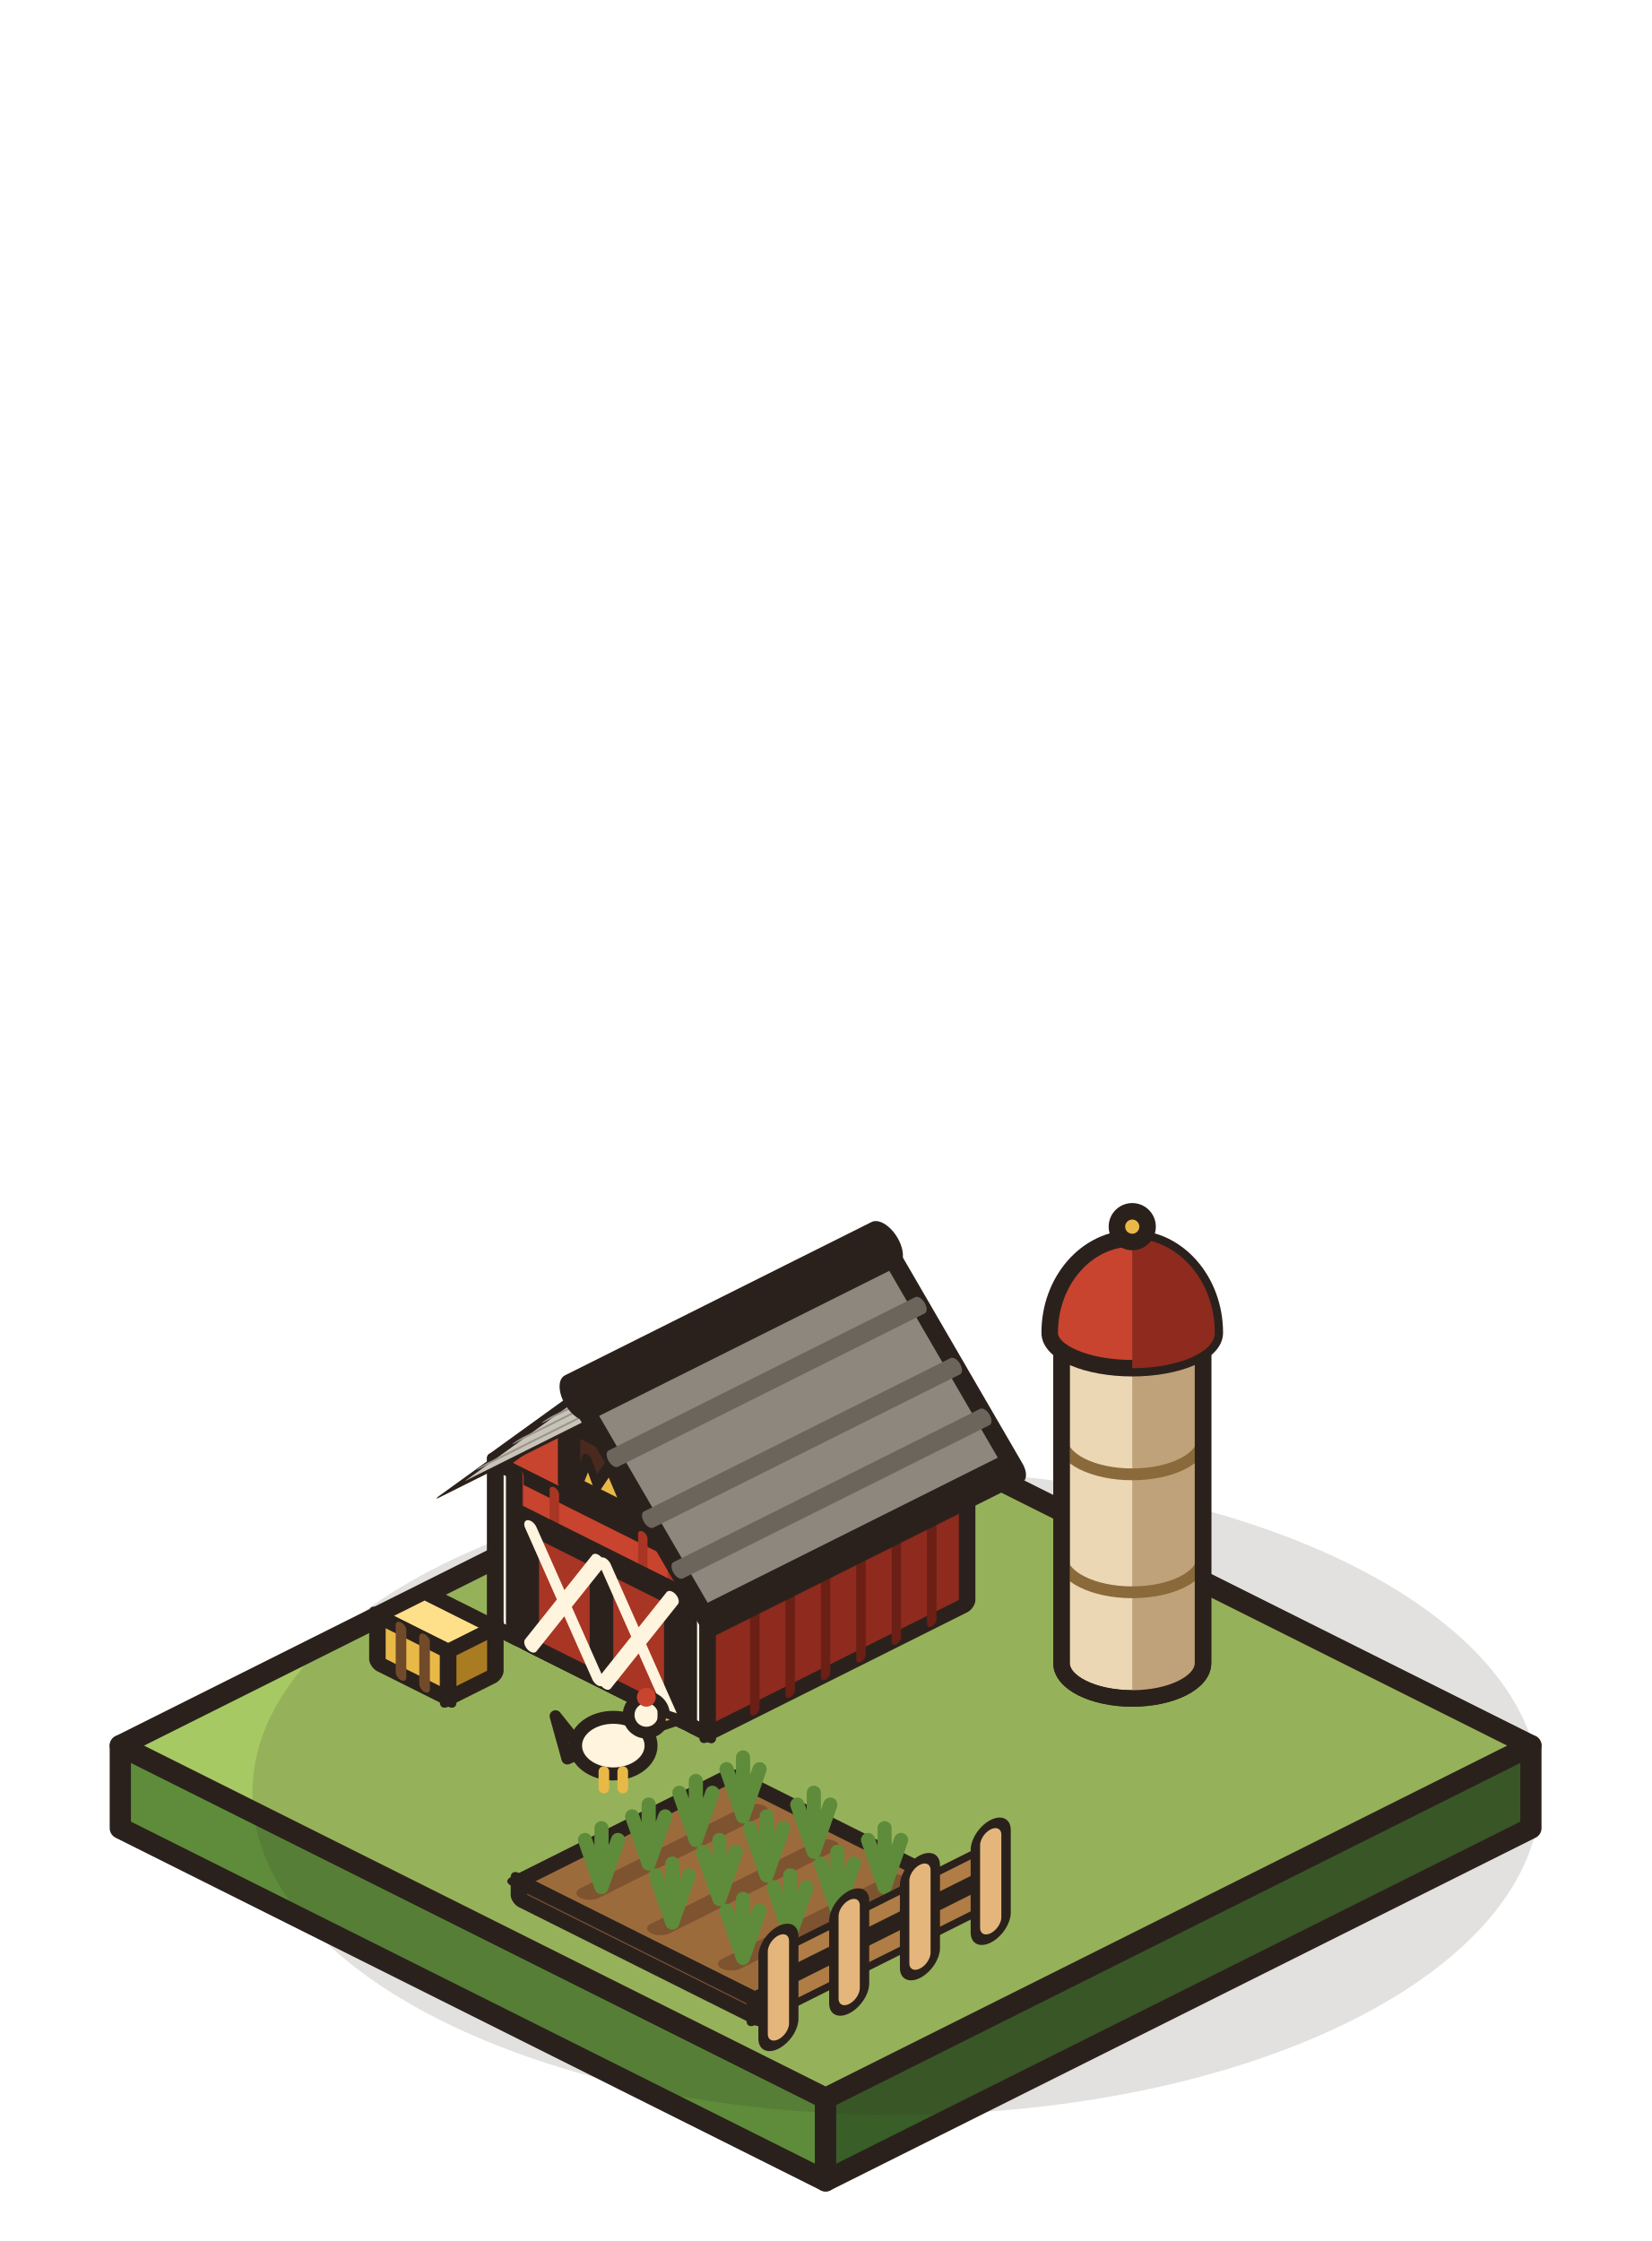
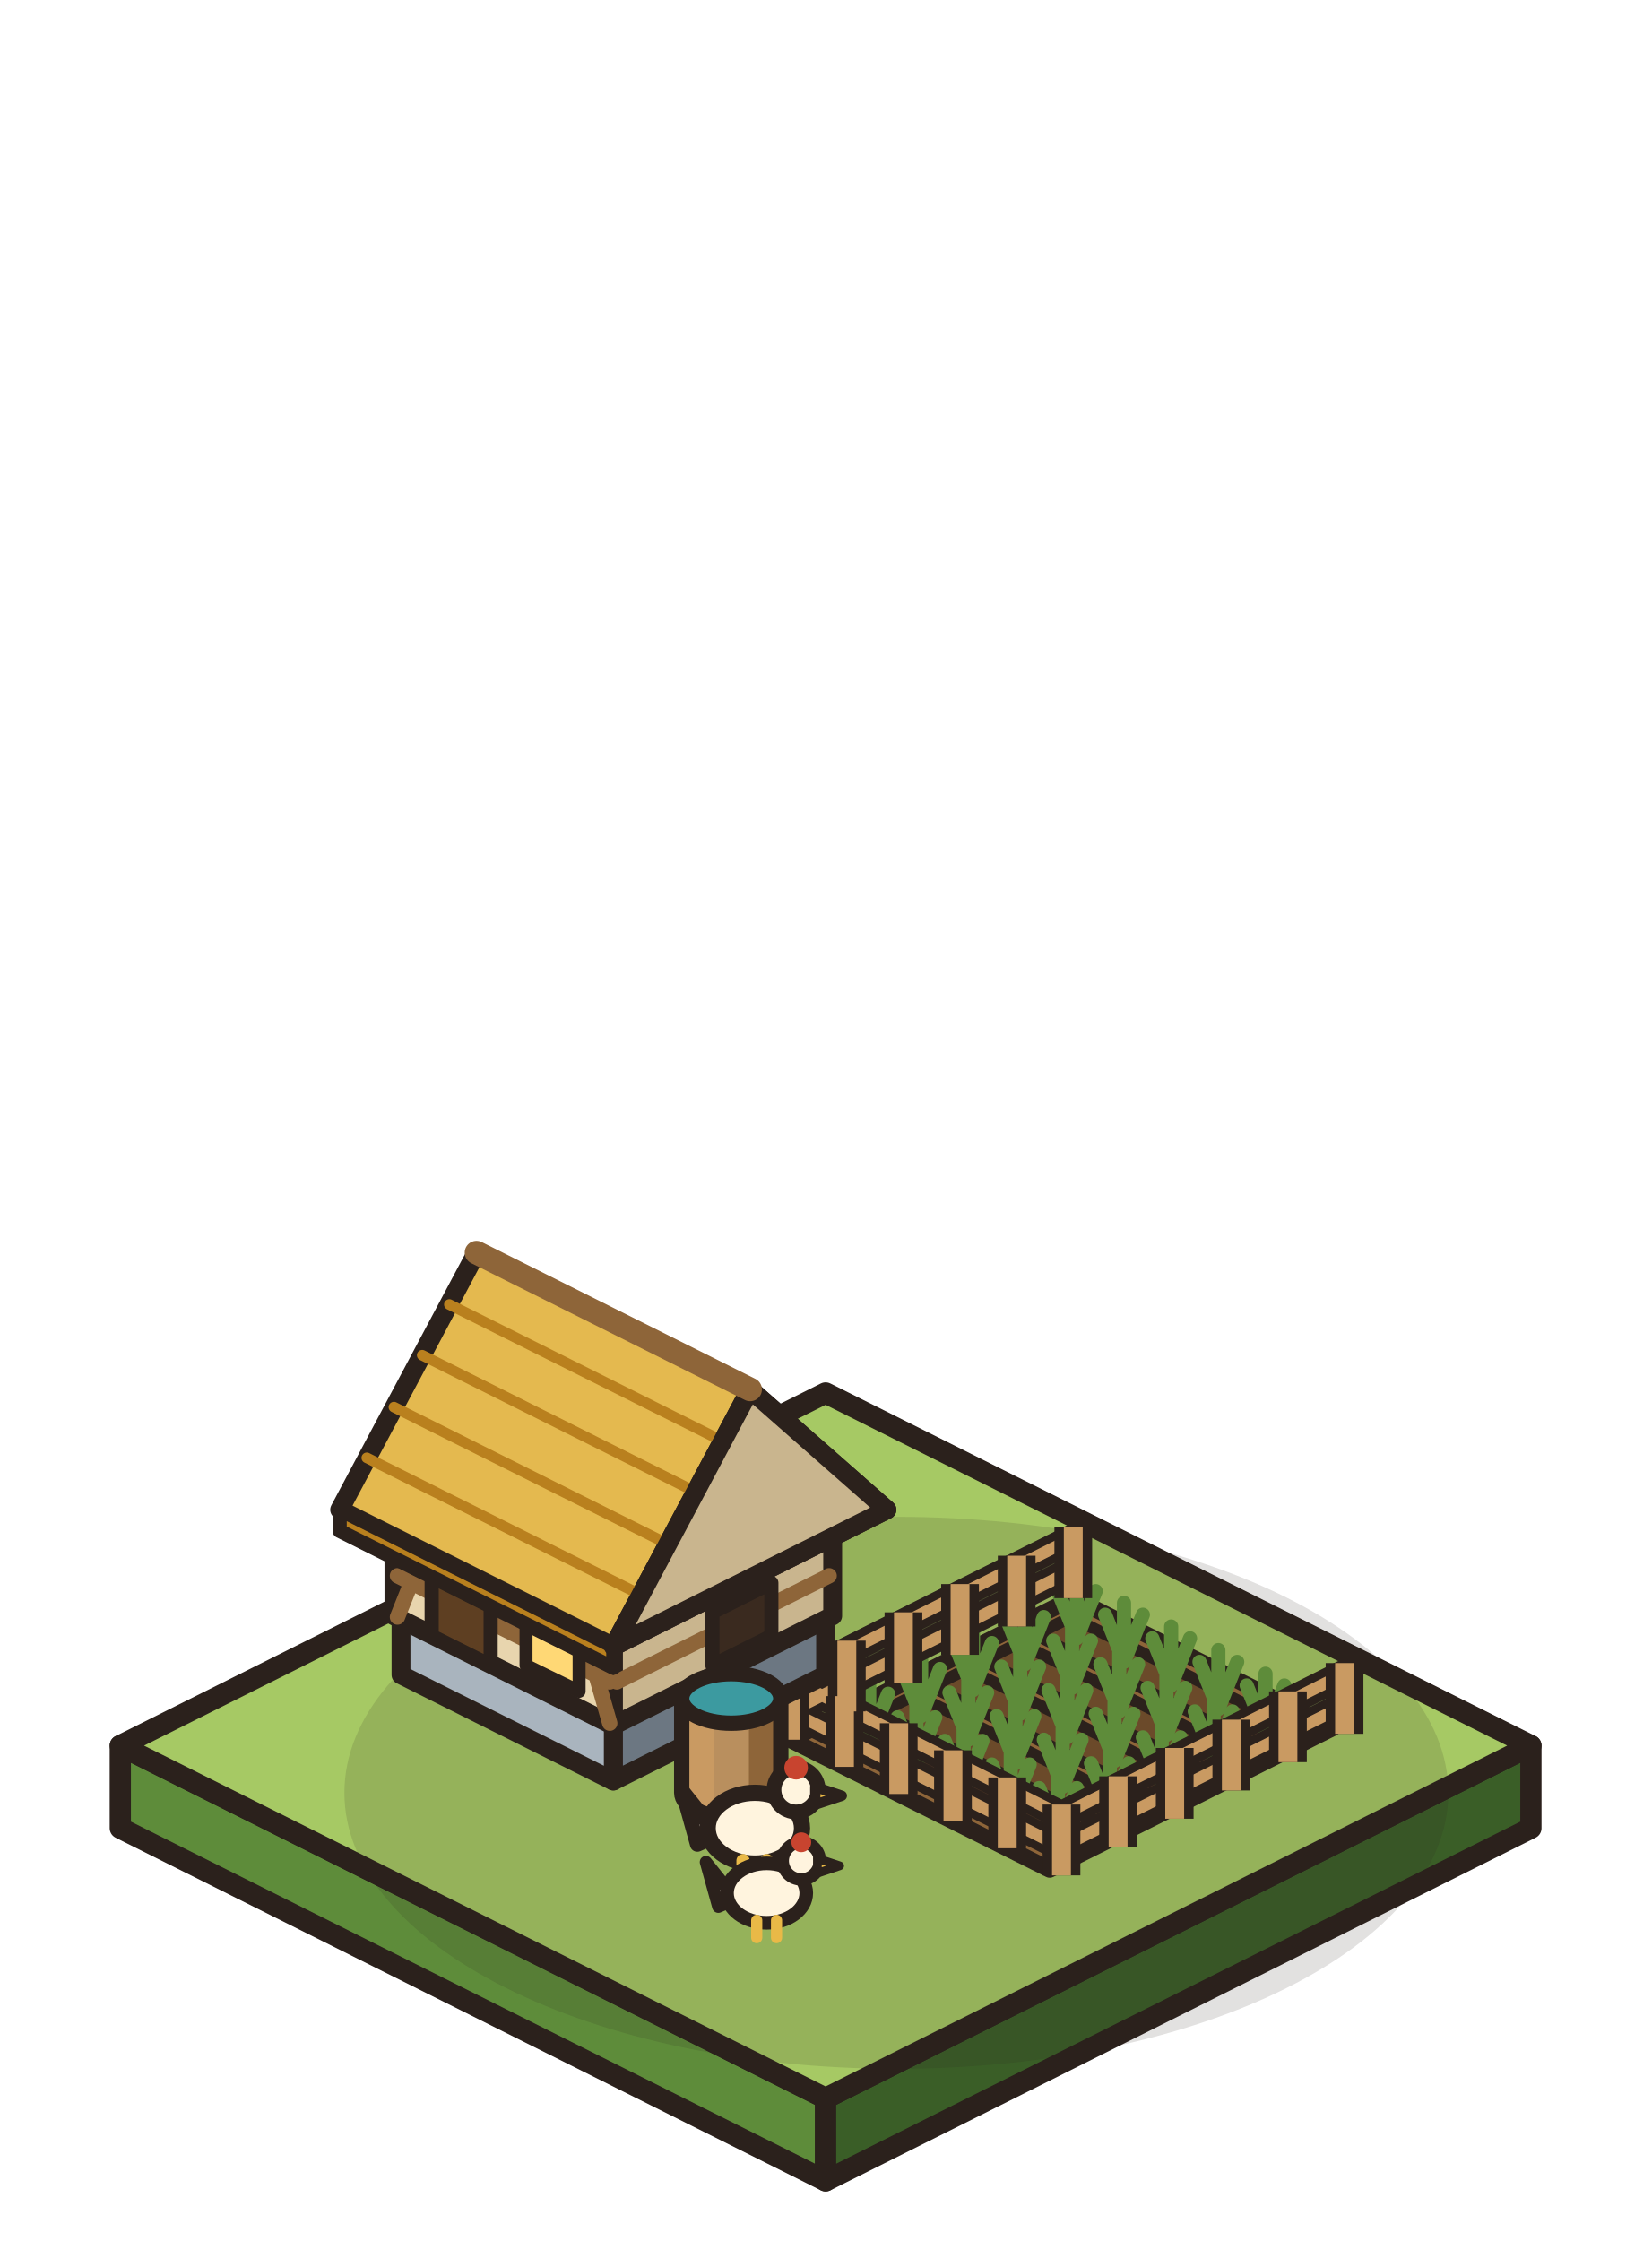
<svg xmlns="http://www.w3.org/2000/svg" viewBox="-70 -122 140 190" width="280" height="380">
  <path d="M-59.8 26L0 55.9L0 62.9L-59.8 33Z" fill="#5E8C3A" stroke="#2B211C" stroke-width="1.8" stroke-linejoin="round" />
  <path d="M59.8 26L0 55.9L0 62.9L59.8 33Z" fill="#3A5E27" stroke="#2B211C" stroke-width="1.8" stroke-linejoin="round" />
  <path d="M0 -3.9L59.8 26L0 55.9L-59.8 26Z" fill="#A6C964" stroke="#2B211C" stroke-width="1.8" stroke-linejoin="round" />
-   <ellipse cx="6" cy="30" rx="54.6" ry="27.3" fill="#2B211C" opacity="0.14" />
-   <g stroke="#2B211C" stroke-width="1.4" stroke-linejoin="round" stroke-linecap="round">
-     <path d="M20 -9V19A6 3 0 0 0 32 19V-9Z" fill="#EBD7B4" />
-     <path d="M26 22A6 3 0 0 0 32 19V-9A6 3 0 0 1 26 -6Z" fill="#BFA27A" stroke="none" />
-     <path d="M20 0A6 3 0 0 0 32 0M20 10A6 3 0 0 0 32 10" fill="none" stroke="#8A6A3A" stroke-width="1" />
-     <path d="M20 -9V19A6 3 0 0 0 32 19V-9" fill="none" />
-     <path d="M19 -9A7 8 0 0 1 33 -9A7 3 0 0 1 19 -9Z" fill="#C8442F" />
-     <path d="M33 -9A7 3 0 0 1 26 -6V-17A7 8 0 0 1 33 -9Z" fill="#8E2B1E" stroke="none" />
-     <circle cx="26" cy="-18" r="1.3" fill="#E9B947" />
-     <g transform="matrix(1 .5 0 -1 -4 28)">
-       <polygon points="-24,14 -6,14 -15,25" fill="#C8442F" />
-       <rect x="-24" y="0" width="18" height="14" fill="#C8442F" />
-       <path d="M-22 0V14M-19 0V14M-11.5 0V14M-9 0V14" fill="none" stroke="#A93524" stroke-width="0.8" />
-       <rect x="-24" y="0" width="1.6" height="14" fill="#FFF4DE" />
-       <rect x="-7.6" y="0" width="1.6" height="14" fill="#FFF4DE" />
-       <rect x="-21.6" y="0" width="13.2" height="10.8" fill="#FFF4DE" />
-       <rect x="-21" y="0" width="5.7" height="10" fill="#A93524" />
-       <rect x="-14.7" y="0" width="5.7" height="10" fill="#A93524" />
-       <path d="M-21 0L-15.3 10M-21 10L-15.3 0M-14.7 0L-9 10M-14.7 10L-9 0" fill="none" stroke="#FFF4DE" stroke-width="1.1" />
-       <rect x="-18" y="15" width="6" height="5.8" fill="#FFF4DE" />
-       <rect x="-17.2" y="15.8" width="4.4" height="4.2" fill="#4A2A1E" stroke-width="0.8" />
-       <path d="M-17 15.8L-16.2 18.2L-15.4 16.4L-14.4 18.4L-13 15.8Z" fill="#E9B947" stroke-width="0.8" />
+   <ellipse cx="6" cy="30" rx="46.8" ry="23.4" fill="#2B211C" opacity="0.14" />
+   <g stroke="#2B211C" stroke-width="1.6" stroke-linejoin="round" stroke-linecap="round">
+     <path d="M21 13.5L43 24.5L19 36.5L-3 25.5Z" fill="#8E6539" stroke-width="1.4" />
+     <path d="M20.8 15.1L39.8 24.6L36.8 26.1L17.8 16.6Z" fill="#6B4A2A" stroke-width="1" />
+     <path d="M16.4 17.3L35.4 26.8L32.4 28.3L13.4 18.8Z" fill="#6B4A2A" stroke-width="1" />
+     <path d="M12 19.5L31 29L28 30.5L9 21Z" fill="#6B4A2A" stroke-width="1" />
+     <path d="M7.6 21.7L26.6 31.2L23.6 32.7L4.6 23.2Z" fill="#6B4A2A" stroke-width="1" />
+     <path d="M3.2 23.9L22.2 33.4L19.2 34.9L0.2 25.4Z" fill="#6B4A2A" stroke-width="1" />
+     <path d="M21.3 16.9l-1.6 -4M21.3 16.9v-5M21.3 16.9l1.6 -4M25.3 18.9l-1.6 -4M25.3 18.9v-5M25.3 18.9l1.6 -4M29.3 20.9l-1.6 -4M29.3 20.9v-5M29.3 20.9l1.6 -4M33.3 22.9l-1.6 -4M33.3 22.9v-5M33.3 22.9l1.6 -4M37.3 24.9l-1.6 -4M37.3 24.9v-5M37.3 24.9l1.6 -4M16.9 19.1l-1.6 -4M16.9 19.1v-5M16.9 19.1l1.6 -4M20.9 21.1l-1.6 -4M20.9 21.1v-5M20.9 21.1l1.6 -4M24.9 23.1l-1.6 -4M24.9 23.1v-5M24.9 23.1l1.6 -4M28.9 25.1l-1.6 -4M28.9 25.1v-5M28.9 25.1l1.6 -4M32.9 27.1l-1.6 -4M32.9 27.1v-5M32.9 27.1l1.6 -4M12.5 21.3l-1.6 -4M12.5 21.3v-5M12.5 21.3l1.6 -4M16.5 23.3l-1.6 -4M16.5 23.3v-5M16.5 23.3l1.6 -4M20.5 25.3l-1.6 -4M20.5 25.3v-5M20.5 25.3l1.6 -4M24.5 27.3l-1.6 -4M24.5 27.3v-5M24.5 27.3l1.6 -4M28.5 29.3l-1.6 -4M28.5 29.3v-5M28.5 29.3l1.6 -4M8.1 23.5l-1.6 -4M8.1 23.5v-5M8.1 23.5l1.6 -4M12.1 25.5l-1.6 -4M12.1 25.5v-5M12.1 25.5l1.6 -4M16.1 27.5l-1.6 -4M16.1 27.5v-5M16.1 27.5l1.6 -4M20.1 29.5l-1.6 -4M20.1 29.5v-5M20.1 29.5l1.6 -4M24.1 31.5l-1.6 -4M24.1 31.5v-5M24.1 31.5l1.6 -4M3.7 25.6l-1.6 -4M3.7 25.6v-5M3.7 25.6l1.6 -4M7.7 27.6l-1.6 -4M7.7 27.6v-5M7.7 27.6l1.6 -4M11.7 29.6l-1.6 -4M11.7 29.6v-5M11.7 29.6l1.6 -4M15.7 31.6l-1.6 -4M15.7 31.6v-5M15.7 31.6l1.6 -4M19.7 33.6l-1.6 -4M19.7 33.6v-5M19.7 33.6l1.6 -4" fill="none" stroke="#5E8C3A" stroke-width="1.2" />
+     <path d="M21 11.1L-3 23.1M21 8.4L-3 20.4M-3 23.1L20 34.6M-3 20.4L20 31.9M20 34.6L44 22.6M20 31.9L44 19.9" fill="none" stroke="#2B211C" stroke-width="2.4" />
+     <path d="M21 11.1L-3 23.1M21 8.4L-3 20.4M-3 23.1L20 34.6M-3 20.4L20 31.9M20 34.6L44 22.6M20 31.9L44 19.9" fill="none" stroke="#C99A62" stroke-width="1" />
+     <path d="M21 13.5L21 7.5M16.2 15.9L16.2 9.9M11.4 18.3L11.4 12.3M6.6 20.7L6.6 14.7M1.8 23.1L1.8 17.1M-3 25.5L-3 19.5M1.6 27.8L1.6 21.8M6.2 30.1L6.2 24.1M10.8 32.4L10.8 26.4M15.4 34.7L15.4 28.7M20 37L20 31M24.8 34.6L24.8 28.6M29.6 32.2L29.6 26.2M34.4 29.8L34.4 23.8M39.2 27.4L39.2 21.4M44 25L44 19" fill="none" stroke="#2B211C" stroke-width="3.2" stroke-linecap="butt" />
+     <path d="M21 13.5L21 7.5M16.2 15.9L16.2 9.9M11.4 18.3L11.4 12.3M6.6 20.7L6.6 14.7M1.8 23.1L1.8 17.1M-3 25.5L-3 19.5M1.6 27.8L1.6 21.8M6.2 30.1L6.2 24.1M10.8 32.4L10.8 26.4M15.4 34.7L15.4 28.7M20 37L20 31M24.8 34.6L24.8 28.6M29.6 32.2L29.6 26.2M34.4 29.8L34.4 23.8M39.2 27.4L39.2 21.4M44 25L44 19" fill="none" stroke="#C99A62" stroke-width="1.6" stroke-linecap="butt" />
+     <path d="M0 20L-18 29L-18 24L0 15Z" fill="#6C7782" />
+     <path d="M-36 20L-18 29L-18 24L-36 15Z" fill="#A9B4BE" />
+     <path d="M-18 6L0 15L-18 24L-36 15Z" fill="#C3CCD4" />
+     <path d="M0.6 15L-18 24.3L-18 15.3L0.6 6Z" fill="#C9B58E" />
+     <path d="M-36.6 15L-18 24.3L-18 15.3L-36.6 6Z" fill="#E8D5AE" />
+     <path d="M-18 -3.3L0.6 6L-18 15.3L-36.6 6Z" fill="#F1E1C2" />
+     <path d="M-36.3 15.1L-33.3 7.6M-18.3 24.1L-21.3 13.6M-36.3 11.6L-18.3 20.6M0.3 11.6L-17.7 20.6" fill="none" stroke="#8E6539" stroke-width="1.3" />
+     <path d="M-33.4 16.7L-28.4 19.2L-28.4 13.2L-33.4 10.7Z" fill="#5E3F22" stroke-width="1.2" />
+     <path d="M-4.6 16.7L-9.6 19.2L-9.6 14.7L-4.6 12.2Z" fill="#3A2A1F" stroke-width="1.2" />
+     <path d="M-25.4 19.2L-20.9 21.4L-20.9 17.4L-25.4 15.2Z" fill="#FFD875" stroke-width="1.1" />
+     <path d="M5.2 6L-18 17.6L-6.4 -4.2Z" fill="#E8D5AE" />
+     <path d="M-41.2 6L-18 17.6L-6.4 -4.2L-29.6 -15.8Z" fill="#E4B94F" />
+     <path d="M-41.2 6L-18 17.6L-18 19.4L-41.2 7.8Z" fill="#B9801E" stroke-width="1.2" />
+     <path d="M-38.9 1.6L-15.7 13.2M-36.6 -2.7L-13.4 8.9M-34.2 -7.1L-11 4.5M-31.9 -11.4L-8.7 0.2" fill="none" stroke="#B9801E" stroke-width="0.9" />
+     <path d="M-18 17.6L-6.4 -4.2L5.2 6Z" fill="#C9B58E" />
+     <path d="M-29.6 -15.8L-6.4 -4.2" fill="none" stroke="#8E6539" stroke-width="2" />
+     <path d="M-12.2 30L-12.2 22L-3.8 22L-3.8 30A4.2 2.1 0 0 1 -12.2 30Z" fill="#B98F5E" stroke="none" />
+     <path d="M-12.2 22L-9.5 22L-9.5 32A4.2 2.1 0 0 1 -12.2 30Z" fill="#C99A62" stroke="none" />
+     <path d="M-6.5 22L-3.8 22L-3.8 30A4.2 2.1 0 0 1 -6.5 32Z" fill="#8E6539" stroke="none" />
+     <path d="M-12.2 30L-12.2 22L-3.8 22L-3.8 30A4.2 2.1 0 0 1 -12.2 30Z" fill="none" stroke-width="1.3" />
+     <ellipse cx="-8" cy="22" rx="4.2" ry="2.1" fill="#3C9AA0" stroke-width="1.3" />
+     <g transform="translate(-6 33) scale(1.25)">
+       <path d="M-2.5 .5l-2.4-3 1 3.6z" fill="#FFF4DE" stroke-width="1" />
+       <ellipse rx="3.2" ry="2.4" fill="#FFF4DE" stroke-width="1.1" />
+       <circle cx="2.8" cy="-2.6" r="1.5" fill="#FFF4DE" stroke-width="1" />
+       <circle cx="2.8" cy="-4.1" r=".8" fill="#C8442F" stroke="none" />
+       <path d="M4.1 -2.8l1.8 .6l-1.8 .6z" fill="#E9B947" stroke-width=".7" />
+       <path d="M-.8 2.2v1.4M.8 2.2v1.4" fill="none" stroke="#E9B947" stroke-width=".9" />
    </g>
-     <g transform="matrix(-1 .5 0 -1 -6 23)">
-       <rect x="-18" y="0" width="22" height="14" fill="#8E2B1E" />
-       <path d="M-15 0V14M-12 0V14M-9 0V14M-6 0V14M-3 0V14M0 0V14" fill="none" stroke="#6B1F15" stroke-width="0.8" />
+     <g transform="translate(-5 38.5) scale(1.05)">
+       <path d="M-2.5 .5l-2.4-3 1 3.6z" fill="#FFF4DE" stroke-width="1" />
+       <ellipse rx="3.2" ry="2.4" fill="#FFF4DE" stroke-width="1.1" />
+       <circle cx="2.8" cy="-2.6" r="1.5" fill="#FFF4DE" stroke-width="1" />
+       <circle cx="2.8" cy="-4.1" r=".8" fill="#C8442F" stroke="none" />
+       <path d="M4.1 -2.8l1.8 .6l-1.8 .6z" fill="#E9B947" stroke-width=".7" />
+       <path d="M-.8 2.2v1.4M.8 2.2v1.4" fill="none" stroke="#E9B947" stroke-width=".9" />
    </g>
-     <g transform="matrix(1 -.722 -1 .5 0 -17.34)">
-       <rect x="-26" y="-20" width="11" height="26" fill="#C9C4BA" />
-       <path d="M-23 -20V6M-20 -20V6M-17.5 -20V6" fill="none" stroke="#9A948A" stroke-width="0.8" />
-     </g>
-     <g transform="matrix(1 1.722 -1 .5 0 19.33)">
-       <rect x="-15" y="-20" width="11" height="26" fill="#8D877D" />
-       <path d="M-12 -20V6M-9 -20V6M-6.5 -20V6" fill="none" stroke="#6B655C" stroke-width="0.8" />
-       <path d="M-15 -20V6" fill="none" stroke-width="2.2" />
-     </g>
-     <g transform="matrix(1 .5 -1 .5 0 22)">
-       <rect x="-26" y="8" width="6" height="4" fill="#FFE08A" />
-     </g>
-     <g transform="matrix(1 .5 0 -1 -12 32)">
-       <rect x="-26" y="0" width="6" height="4" fill="#E9B947" />
-       <path d="M-24 0V4M-22 0V4" fill="none" stroke="#714B29" stroke-width="0.9" />
-     </g>
-     <g transform="matrix(-1 .5 0 -1 -20 16)">
-       <rect x="8" y="0" width="4" height="4" fill="#A97C22" />
-     </g>
-     <g transform="matrix(1 .5 -1 .5 0 24.5)">
-       <rect x="0" y="8" width="20" height="18" fill="#9C6B3C" />
-       <path d="M4 10V24M10 10V24M16 10V24" fill="none" stroke="#7E5330" stroke-width="1.6" />
-     </g>
-     <g transform="matrix(1 .5 0 -1 -26 39)">
-       <rect x="0" y="0" width="20" height="1.5" fill="#7E5330" />
-     </g>
-     <g transform="matrix(-1 .5 0 -1 20 36)">
-       <rect x="8" y="0" width="18" height="1.5" fill="#5A3A20" />
-     </g>
-     <g fill="none" stroke="#5E8C3A" stroke-width="1.2">
-       <path d="M-7 32l-1.4-4M-7 32v-5M-7 32l1.4-4M-11 34l-1.4-4M-11 34v-5M-11 34l1.4-4M-1 35l-1.4-4M-1 35v-5M-1 35l1.4-4M-15 36l-1.4-4M-15 36v-5M-15 36l1.4-4M-5 37l-1.4-4M-5 37v-5M-5 37l1.4-4M5 38l-1.4-4M5 38v-5M5 38l1.4-4M-19 38l-1.4-4M-19 38v-5M-19 38l1.4-4M-9 39l-1.4-4M-9 39v-5M-9 39l1.4-4M1 40l-1.4-4M1 40v-5M1 40l1.4-4M-13 41l-1.4-4M-13 41v-5M-13 41l1.4-4M-3 42l-1.4-4M-3 42v-5M-3 42l1.4-4M-7 44l-1.4-4M-7 44v-5M-7 44l1.4-4" />
-     </g>
-     <g transform="matrix(-1 .5 0 -1 22 37)" fill="none">
-       <path d="M8 2.5H26M8 5.5H26" stroke="#2B211C" stroke-width="2.8" />
-       <path d="M8 2.5H26M8 5.5H26" stroke="#B07D46" stroke-width="1.4" />
-       <path d="M8 0V7M14 0V7M20 0V7M26 0V7" stroke="#2B211C" stroke-width="3.4" />
-       <path d="M8 0V7M14 0V7M20 0V7M26 0V7" stroke="#E4B67C" stroke-width="1.8" />
-     </g>
-     <path d="M-20.5 26.5l-2.4-3 1 3.6z" fill="#FFF4DE" stroke-width="1" />
-     <ellipse cx="-18" cy="26" rx="3.2" ry="2.4" fill="#FFF4DE" stroke-width="1.1" />
-     <circle cx="-15.2" cy="23.4" r="1.5" fill="#FFF4DE" stroke-width="1" />
-     <circle cx="-15.2" cy="21.9" r="0.8" fill="#C8442F" stroke="none" />
-     <path d="M-13.9 23.2l1.8 0.6l-1.8 0.6z" fill="#E9B947" stroke-width="0.7" />
-     <path d="M-18.8 28.2v1.4M-17.2 28.2v1.4" fill="none" stroke="#E9B947" stroke-width="0.9" />
  </g>
</svg>
